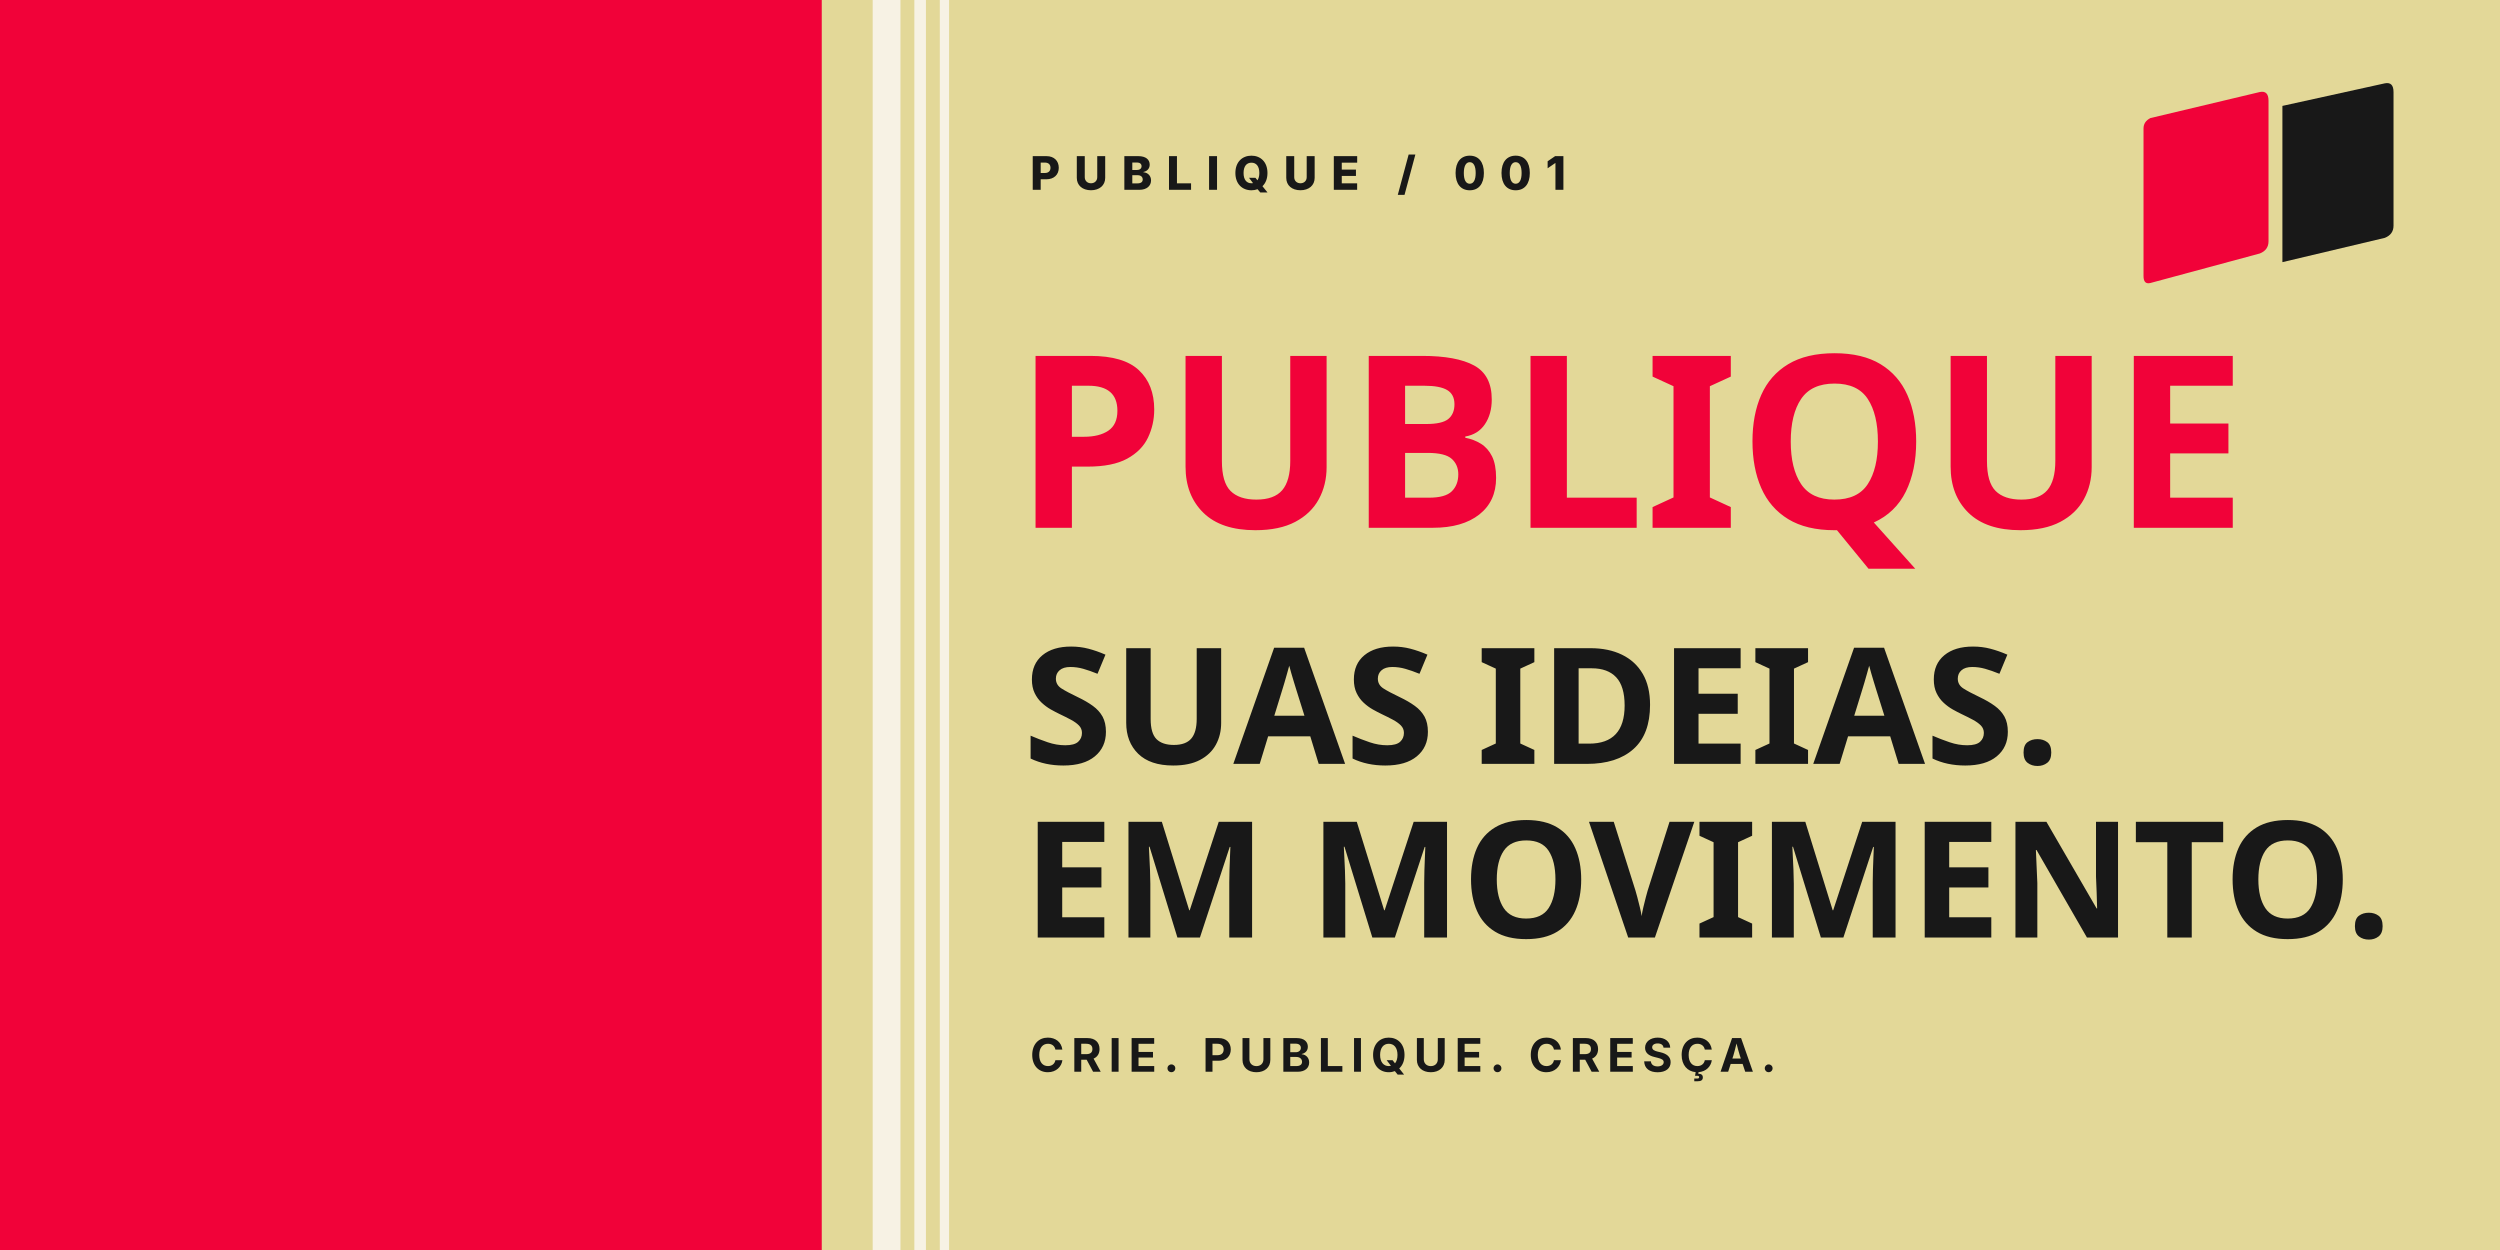
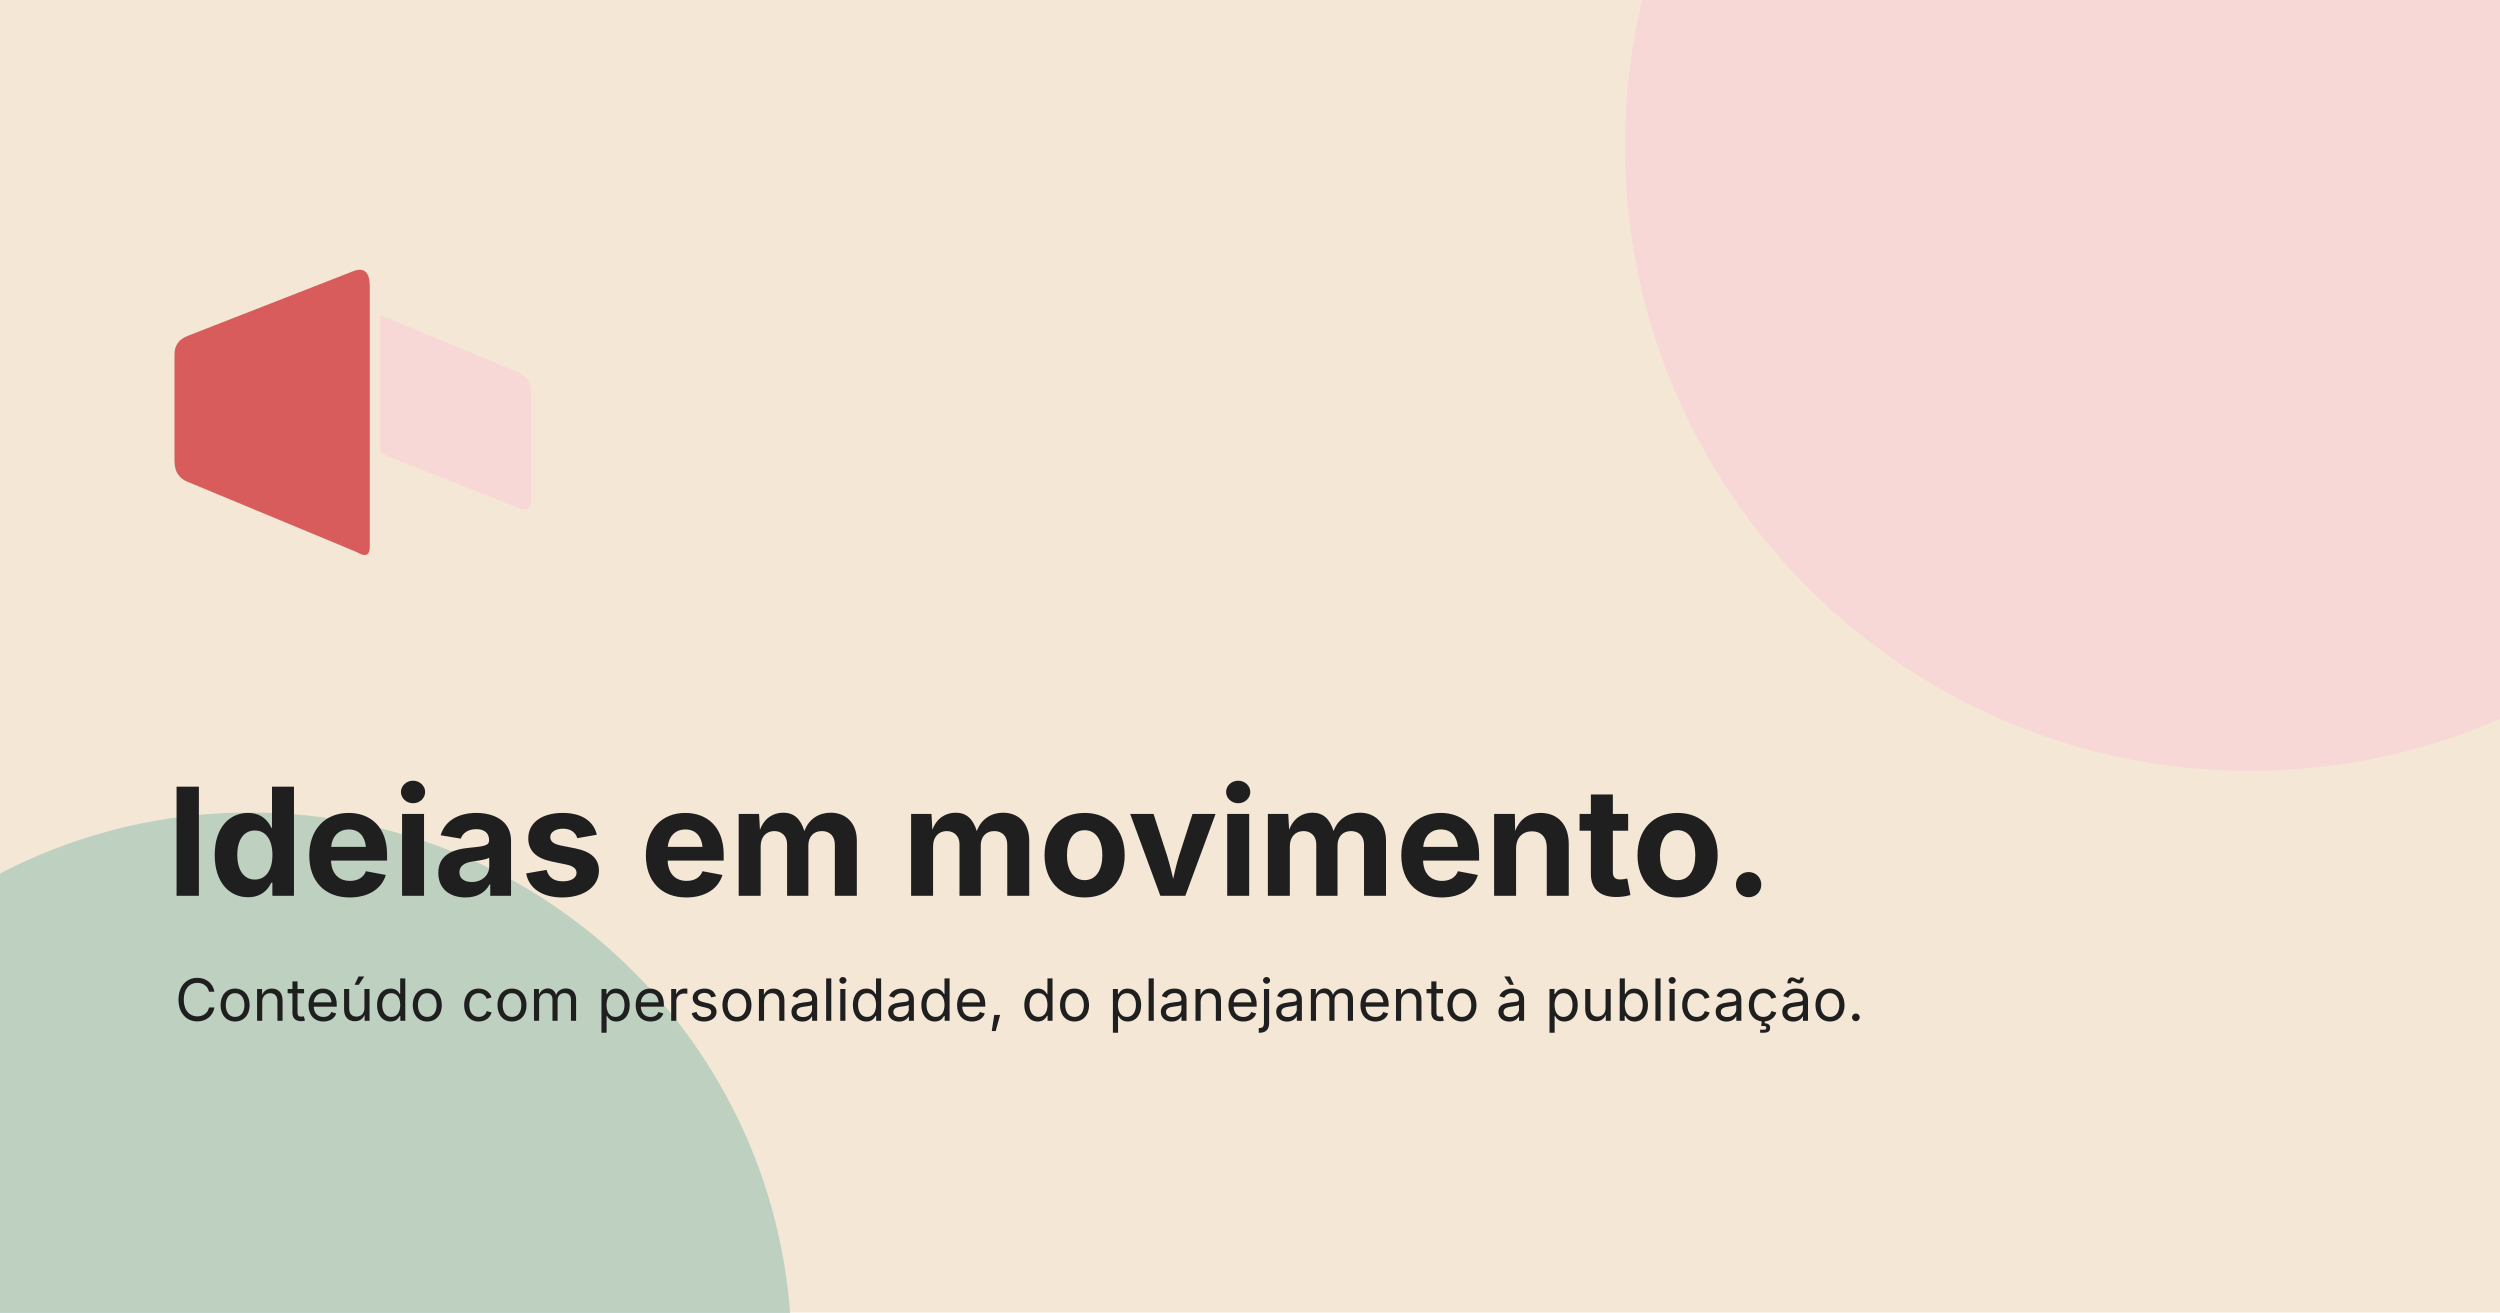
- <svg xmlns="http://www.w3.org/2000/svg" viewBox="0 0 1080 540" role="img" aria-labelledby="title">
-   <rect width="1080" height="540" fill="#E3D898" />
-   <path d="M0 0H355V540H0Z" fill="#F10239" />
-   <path d="M377 0H389V540H377ZM395 0H400V540H395ZM406 0H410V540H406Z" fill="#F7F2E4" />
-   <text x="445" y="82" font-family="Inter, Arial, sans-serif" font-size="20" font-weight="800" letter-spacing="6" fill="#181818">PUBLIQUE / 001</text>
-   <text x="438" y="228" font-family="Anton, Impact, 'Arial Narrow', sans-serif" font-size="104" font-weight="900" fill="#F10239">PUBLIQUE</text>
-   <text x="442" y="330" font-family="Anton, Impact, 'Arial Narrow', sans-serif" font-size="70" font-weight="900" fill="#181818">SUAS IDEIAS.</text>
-   <text x="442" y="405" font-family="Anton, Impact, 'Arial Narrow', sans-serif" font-size="70" font-weight="900" fill="#181818">EM MOVIMENTO.</text>
-   <text x="445" y="463" font-family="Inter, Arial, sans-serif" font-size="20" font-weight="700" letter-spacing="3" fill="#181818">CRIE. PUBLIQUE. CRESÇA.</text>
-   <g transform="translate(920 36) scale(.75)">
-     <path d="M12 20 75 5Q80 4 80 10V91Q80 96 75 98L12 115Q8 116 8 111V26Q8 22 12 20Z" fill="#F10239" />
-     <path d="M88 13 147 0Q152 -1 152 5V82Q152 87 147 89L88 103V13Z" fill="#181818" />
+ <svg xmlns="http://www.w3.org/2000/svg" viewBox="0 0 1200 630">
+   <rect width="1200" height="630" fill="#F4E7D6" />
+   <circle cx="1080" cy="70" r="300" fill="#F8D7D7" />
+   <circle cx="120" cy="650" r="260" fill="#A7C7B8" opacity=".7" />
+   <g transform="translate(80 130) scale(1.25)">
+     <g id="symbol">
+       <path d="M8 25 L72 0 Q78 -2 78 6 L78 106 Q78 111 73 108 L8 81 Q3 79 3 73 L3 32 Q3 27 8 25 Z" fill="#D95C5C" />
+       <path d="M82 17 L135 39 Q140 41 140 47 L140 88 Q140 93 135 91 L82 70 Z" fill="#F8D7D7" />
+     </g>
  </g>
+   <text x="80" y="430" font-family="Sora, Inter, Arial, sans-serif" font-size="72" font-weight="700" fill="#1F1F1F">Ideias em movimento.</text>
+   <text x="84" y="490" font-family="Inter, Arial, sans-serif" font-size="28" fill="#1F1F1F">Conteúdo com personalidade, do planejamento à publicação.</text>
</svg>
